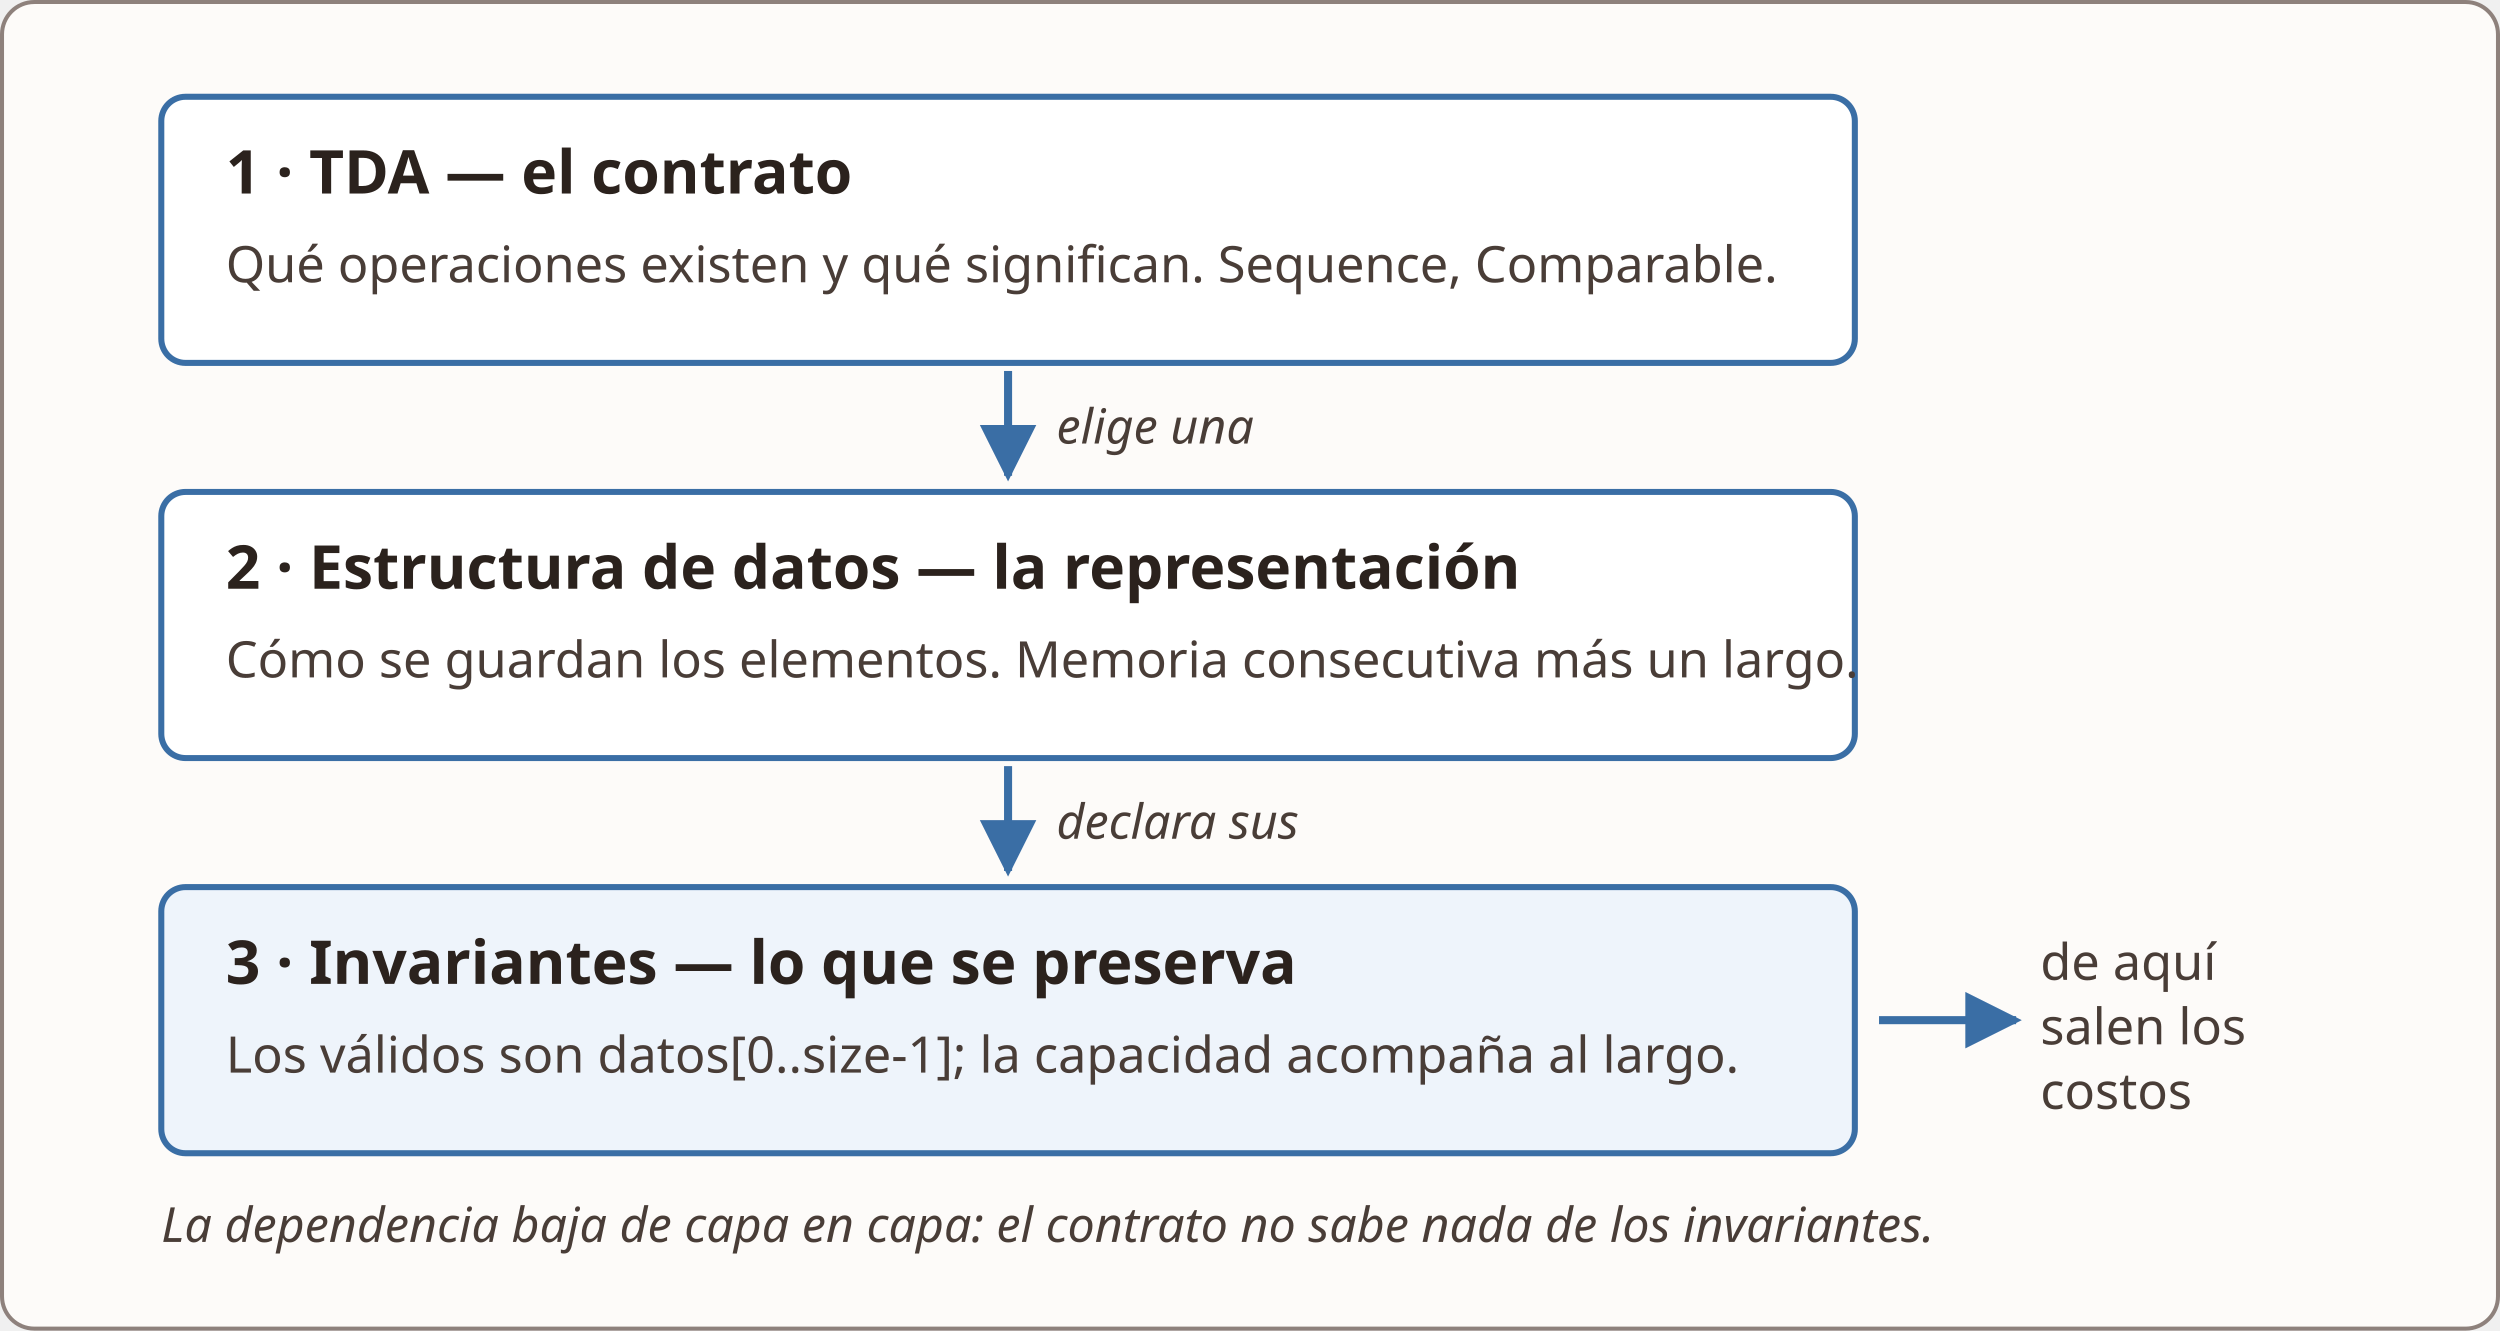
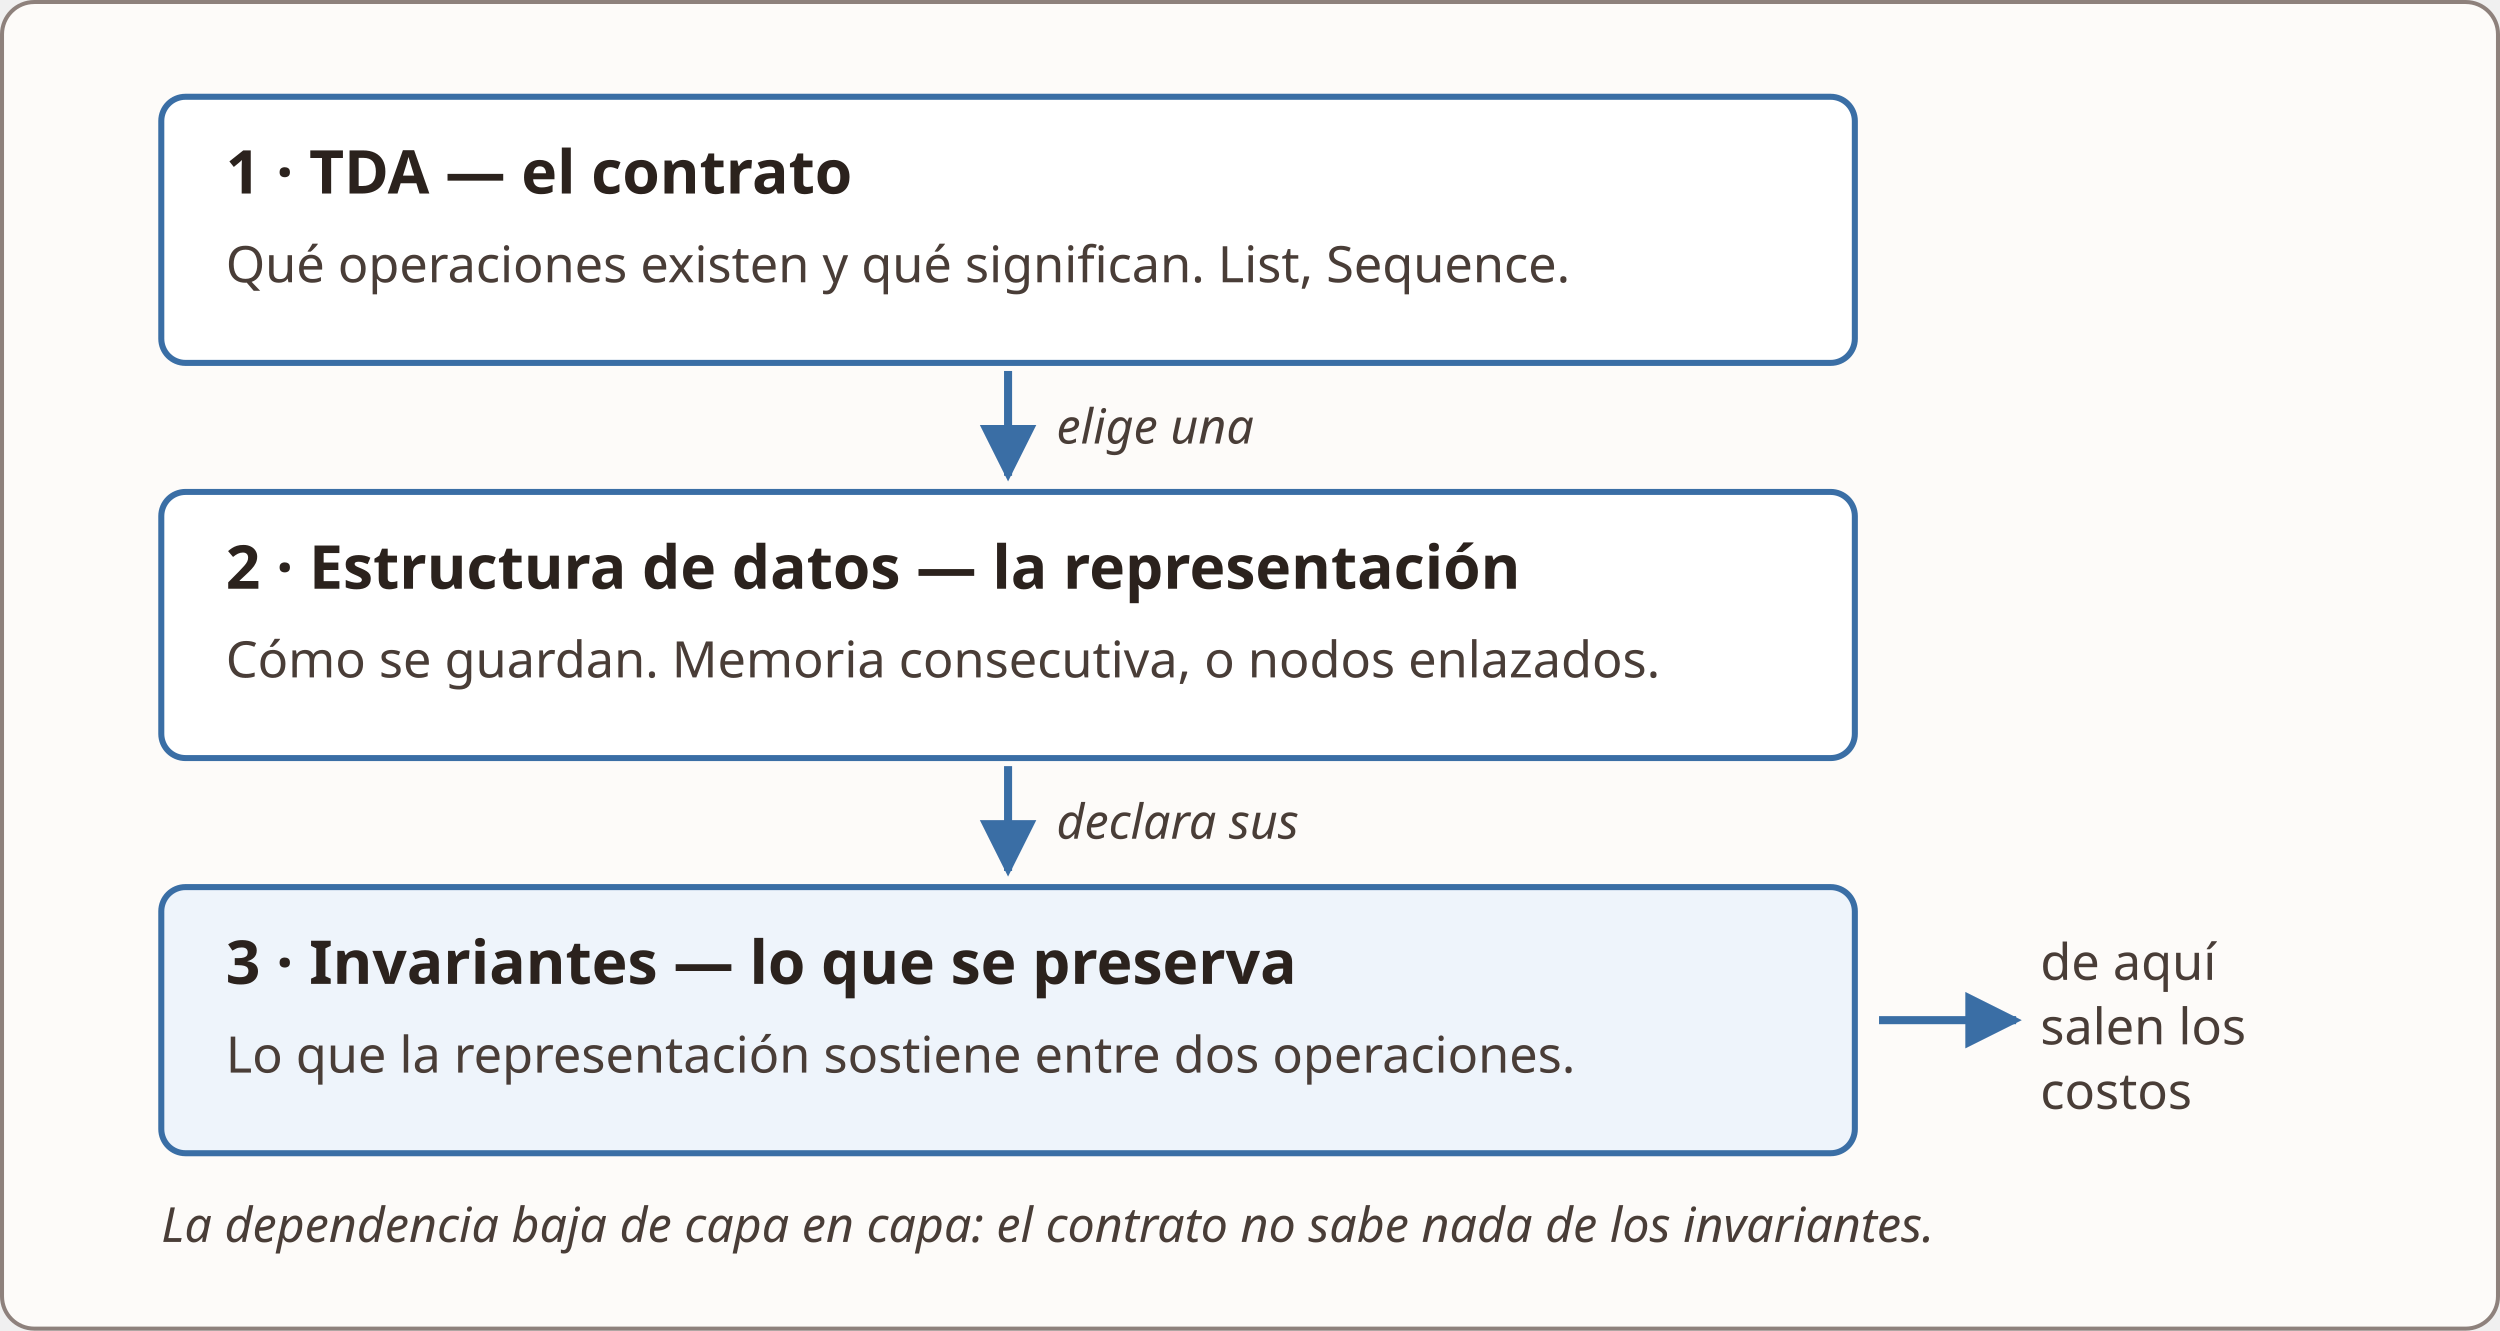
<svg xmlns="http://www.w3.org/2000/svg" viewBox="0 0 620 330" width="620" height="330" role="img" aria-label="Tres capas apiladas: el TDA fija el contrato, la estructura de datos elige la representación, y los invariantes de esa representación son de donde salen los costos. La dependencia baja de capa en capa y nunca sube.">
  <style>
    .panel { fill: #fdfbf9; stroke: #8e817c; stroke-width: 1; }
    .capa { fill: #ffffff; stroke: #3a6ea5; stroke-width: 1.5; }
    .capa-inv { fill: #eef4fb; stroke: #3a6ea5; stroke-width: 1.5; }
    .t { fill: #2b221d; font-family: system-ui, sans-serif; font-size: 15px; font-weight: 600; }
    .s { fill: #493d37; font-family: system-ui, sans-serif; font-size: 12.5px; }
    .n { fill: #493d37; font-family: system-ui, sans-serif; font-size: 12px; font-style: italic; }
    .flecha { fill: none; stroke: #3a6ea5; stroke-width: 2; marker-end: url(#p); }
  </style>
  <defs>
    <marker id="p" viewBox="0 0 10 10" refX="9" refY="5" markerWidth="7" markerHeight="7" orient="auto-start-reverse">
      <path d="M 0 0 L 10 5 L 0 10 z" fill="#3a6ea5" />
    </marker>
  </defs>
  <rect x="0.5" y="0.5" width="619" height="329" rx="8" class="panel" />
  <rect x="40" y="24" width="420" height="66" rx="6" class="capa" />
  <text x="56" y="48" class="t">1 · TDA — el contrato</text>
-   <text x="56" y="70" class="s">Qué operaciones existen y qué significan. Sequence, Comparable.</text>
+   <text x="56" y="70" class="s">Qué operaciones existen y qué significan. List, Sequence.</text>
  <path d="M 250 92 L 250 118" class="flecha" />
  <text x="262" y="110" class="n">elige una</text>
  <rect x="40" y="122" width="420" height="66" rx="6" class="capa" />
  <text x="56" y="146" class="t">2 · Estructura de datos — la representación</text>
-   <text x="56" y="168" class="s">Cómo se guardan los elementos. Memoria consecutiva más un largo.</text>
+   <text x="56" y="168" class="s">Cómo se guardan. Memoria consecutiva, o nodos enlazados.</text>
  <path d="M 250 190 L 250 216" class="flecha" />
  <text x="262" y="208" class="n">declara sus</text>
  <rect x="40" y="220" width="420" height="66" rx="6" class="capa-inv" />
  <text x="56" y="244" class="t">3 · Invariantes — lo que se preserva</text>
-   <text x="56" y="266" class="s">Los válidos son datos[0..size-1]; la capacidad acompaña al largo.</text>
+   <text x="56" y="266" class="s">Lo que la representación sostiene entre dos operaciones.</text>
  <path d="M 466 253 L 500 253" class="flecha" />
  <text x="506" y="243" class="s">de aquí</text>
  <text x="506" y="259" class="s">salen los</text>
  <text x="506" y="275" class="s">costos</text>
  <text x="40" y="308" class="n">La dependencia baja de capa en capa: el contrato no sabe nada de los invariantes.</text>
</svg>
